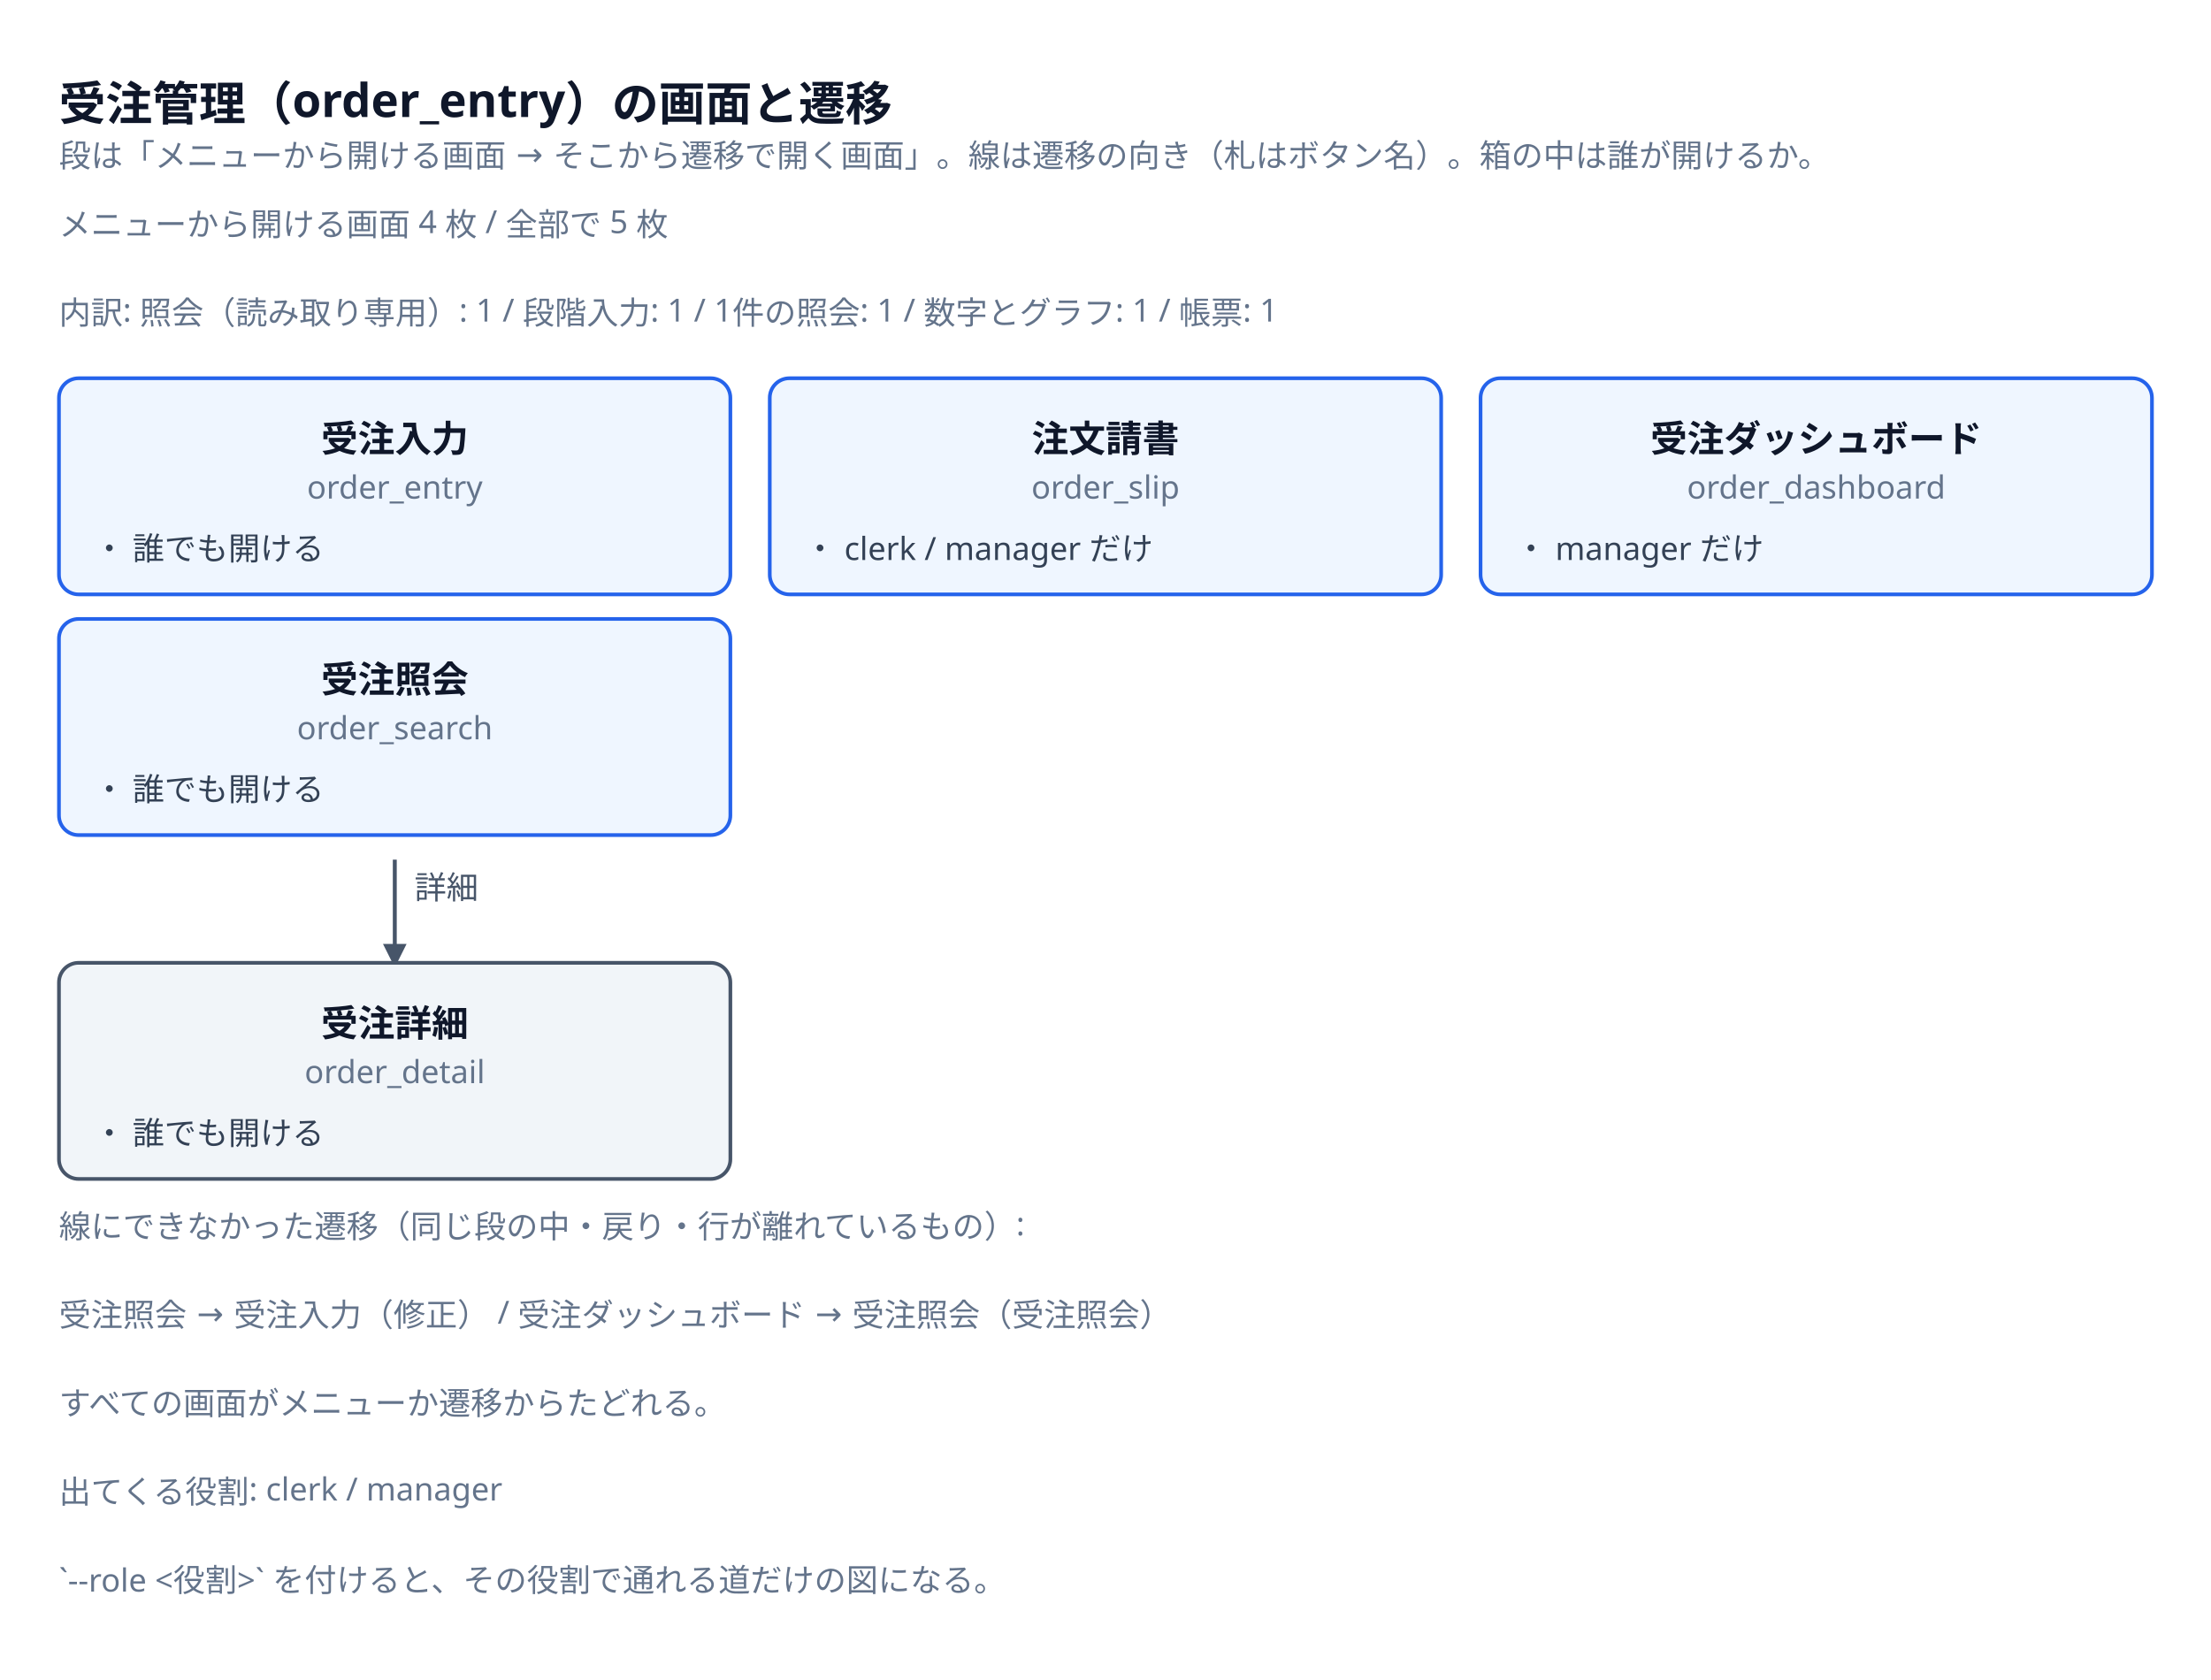
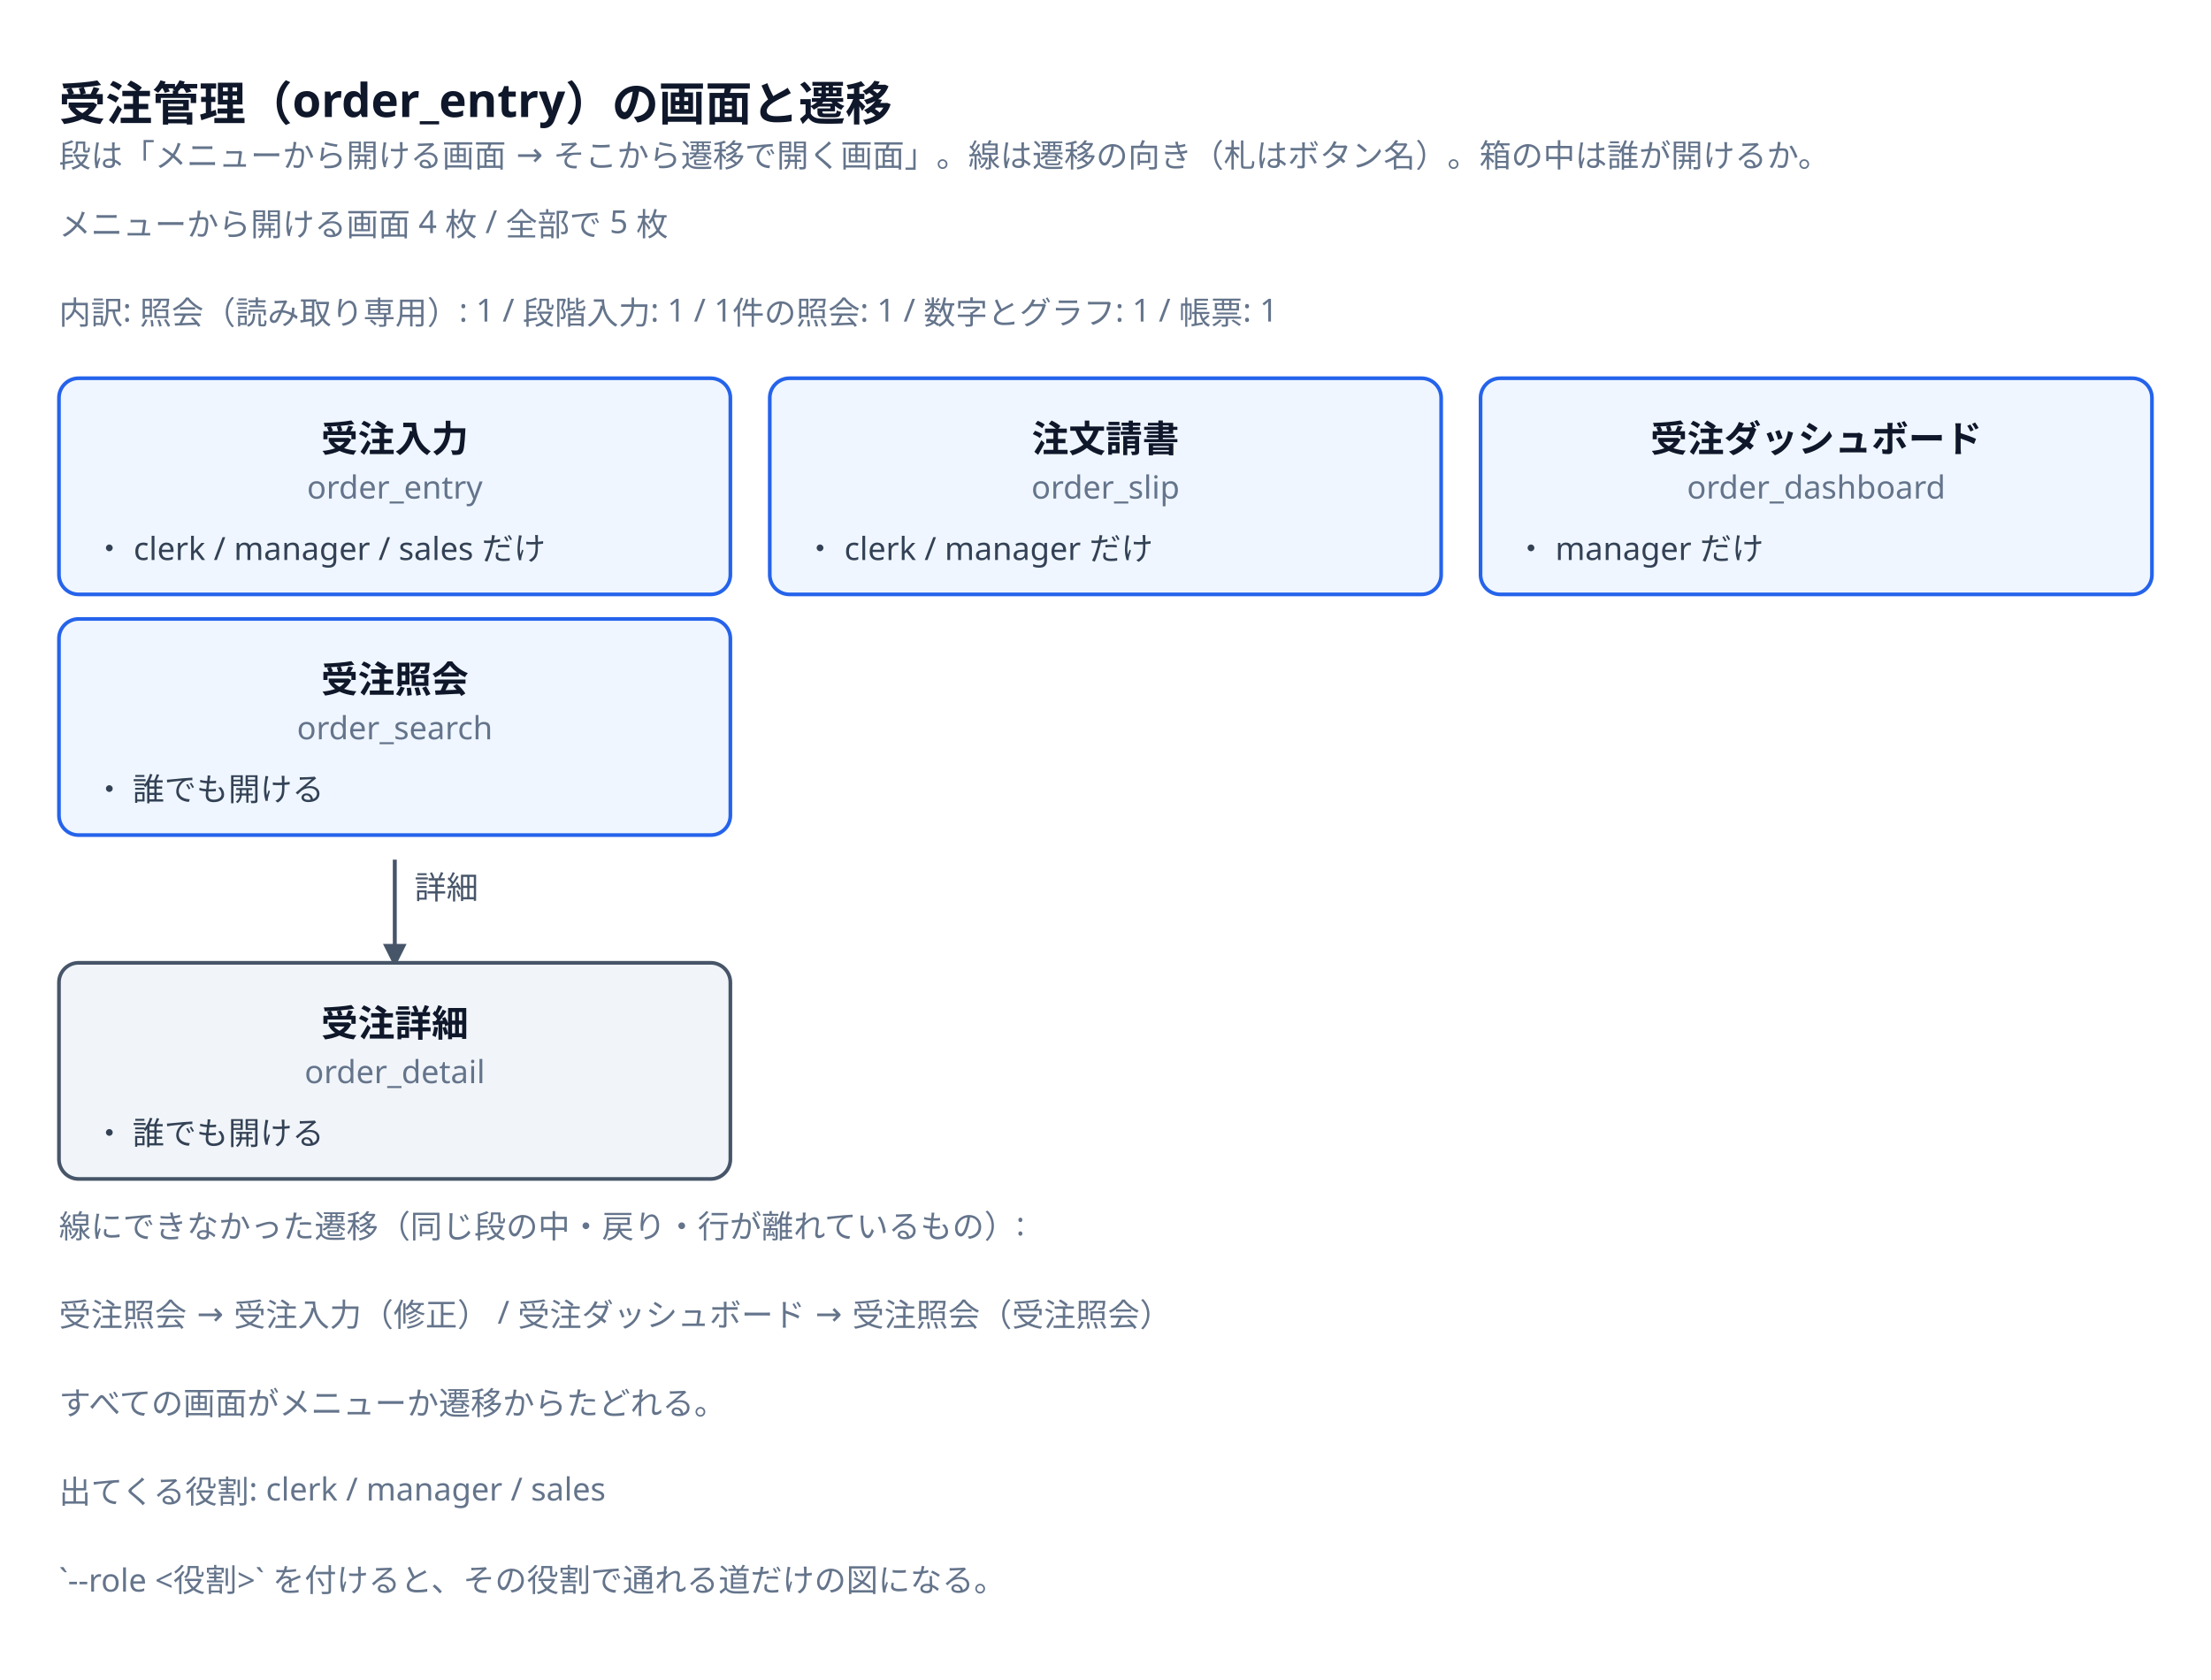
<svg xmlns="http://www.w3.org/2000/svg" viewBox="0 0 900 684" width="900" height="684" role="img" aria-label="受注管理（order_entry）の画面と遷移">
  <style>
    .bg { fill: #ffffff }
    text { font-family: system-ui, "Hiragino Sans", "Noto Sans JP", sans-serif; fill: #0f172a }
    .title { font-size: 19px; font-weight: 700 }
    .caption { font-size: 13px; fill: #64748b }
    .label { font-size: 15px; font-weight: 600 }
    .note { font-size: 13px; fill: #64748b }
    .body { font-size: 13px; fill: #334155 }
    .edge { font-size: 13px; fill: #475569 }
    .strong { font-weight: 700 }
    .good { fill: #15803d }
    .bad { fill: #b91c1c }
    .box { stroke-width: 1.5 }
    .core { fill: #f1f5f9; stroke: #475569 }
    .input { fill: #eff6ff; stroke: #2563eb }
    .output { fill: #f0fdf4; stroke: #16a34a }
    .outside { fill: #fefce8; stroke: #ca8a04; stroke-dasharray: 5 4 }
    .warn { fill: #fef2f2; stroke: #dc2626 }
    .flow { stroke: #475569; stroke-width: 2 }
    .link { fill: none; stroke-width: 1.6 }
    .back { stroke: #94a3b8 }
    .tip { fill: #475569 }
    .tipBack { fill: #94a3b8 }
    @media (prefers-color-scheme: dark) {
      .bg { fill: #0b1220 }
      text { fill: #e2e8f0 }
      .caption, .note { fill: #94a3b8 }
      .body { fill: #cbd5e1 }
      .edge { fill: #cbd5e1 }
      .good { fill: #4ade80 }
      .bad { fill: #f87171 }
      .core { fill: #172033; stroke: #94a3b8 }
      .input { fill: #172554; stroke: #60a5fa }
      .output { fill: #052e16; stroke: #4ade80 }
      .outside { fill: #2a2410; stroke: #facc15 }
      .warn { fill: #2b1416; stroke: #f87171 }
      .flow { stroke: #cbd5e1 }
      .back { stroke: #64748b }
      .tip { fill: #cbd5e1 }
      .tipBack { fill: #64748b }
    }
  </style>
  <defs>
    <marker id="tip" viewBox="0 0 10 10" refX="8" refY="5" markerWidth="6" markerHeight="6" orient="auto-start-reverse">
      <path class="tip" d="M 0 0 L 10 5 L 0 10 z" />
    </marker>
    <marker id="tipBack" viewBox="0 0 10 10" refX="8" refY="5" markerWidth="6" markerHeight="6" orient="auto-start-reverse">
      <path class="tipBack" d="M 0 0 L 10 5 L 0 10 z" />
    </marker>
  </defs>
  <rect class="bg" x="0" y="0" width="900" height="684" />
  <text class="title" x="24" y="49">受注管理（order_entry）の画面と遷移</text>
  <text class="caption" x="24" y="68">段は「メニューから開ける画面 → そこから遷移で開く画面」。線は遷移の向き（札はボタン名）。箱の中は誰が開けるか。</text>
  <text class="caption" x="24" y="96">メニューから開ける画面 4 枚 / 全部で 5 枚</text>
  <text class="caption" x="24" y="132">内訳: 照会（読み取り専用）: 1 / 段階入力: 1 / 1件の照会: 1 / 数字とグラフ: 1 / 帳票: 1</text>
  <rect class="box input" x="24" y="154" width="273.3" height="88" rx="8" />
  <text class="label" x="160.7" y="184" text-anchor="middle">受注入力</text>
  <text class="note" x="160.7" y="203" text-anchor="middle">order_entry</text>
-   <text class="body body" x="38.0" y="228">・ 誰でも開ける</text>
+   <text class="body body" x="38.0" y="228">・ clerk / manager / sales だけ</text>
  <rect class="box input" x="313.333" y="154" width="273.3" height="88" rx="8" />
  <text class="label" x="450.0" y="184" text-anchor="middle">注文請書</text>
  <text class="note" x="450.0" y="203" text-anchor="middle">order_slip</text>
  <text class="body body" x="327.3" y="228">・ clerk / manager だけ</text>
  <rect class="box input" x="602.667" y="154" width="273.3" height="88" rx="8" />
  <text class="label" x="739.3" y="184" text-anchor="middle">受注ダッシュボード</text>
  <text class="note" x="739.3" y="203" text-anchor="middle">order_dashboard</text>
  <text class="body body" x="616.7" y="228">・ manager だけ</text>
  <rect class="box input" x="24" y="252" width="273.3" height="88" rx="8" />
  <text class="label" x="160.7" y="282" text-anchor="middle">受注照会</text>
  <text class="note" x="160.7" y="301" text-anchor="middle">order_search</text>
  <text class="body body" x="38.0" y="326">・ 誰でも開ける</text>
  <path class="flow link" d="M 160.7 350 V 370.0 H 160.7 V 392" marker-end="url(#tip)" />
  <text class="edge" x="168.7" y="366.0">詳細</text>
  <rect class="box core" x="24" y="392" width="273.3" height="88" rx="8" />
  <text class="label" x="160.7" y="422" text-anchor="middle">受注詳細</text>
  <text class="note" x="160.7" y="441" text-anchor="middle">order_detail</text>
  <text class="body body" x="38.0" y="466">・ 誰でも開ける</text>
  <text class="caption" x="24" y="504">線にできなかった遷移（同じ段の中・戻り・行が離れているもの）:</text>
  <text class="caption" x="24" y="540">  受注照会 → 受注入力（修正） / 受注ダッシュボード → 受注照会（受注照会）</text>
  <text class="caption" x="24" y="576">すべての画面がメニューか遷移からたどれる。</text>
-   <text class="caption" x="24" y="612">出てくる役割: clerk / manager</text>
+   <text class="caption" x="24" y="612">出てくる役割: clerk / manager / sales</text>
  <text class="caption" x="24" y="648">`--role &lt;役割&gt;` を付けると、その役割で通れる道だけの図になる。</text>
</svg>
